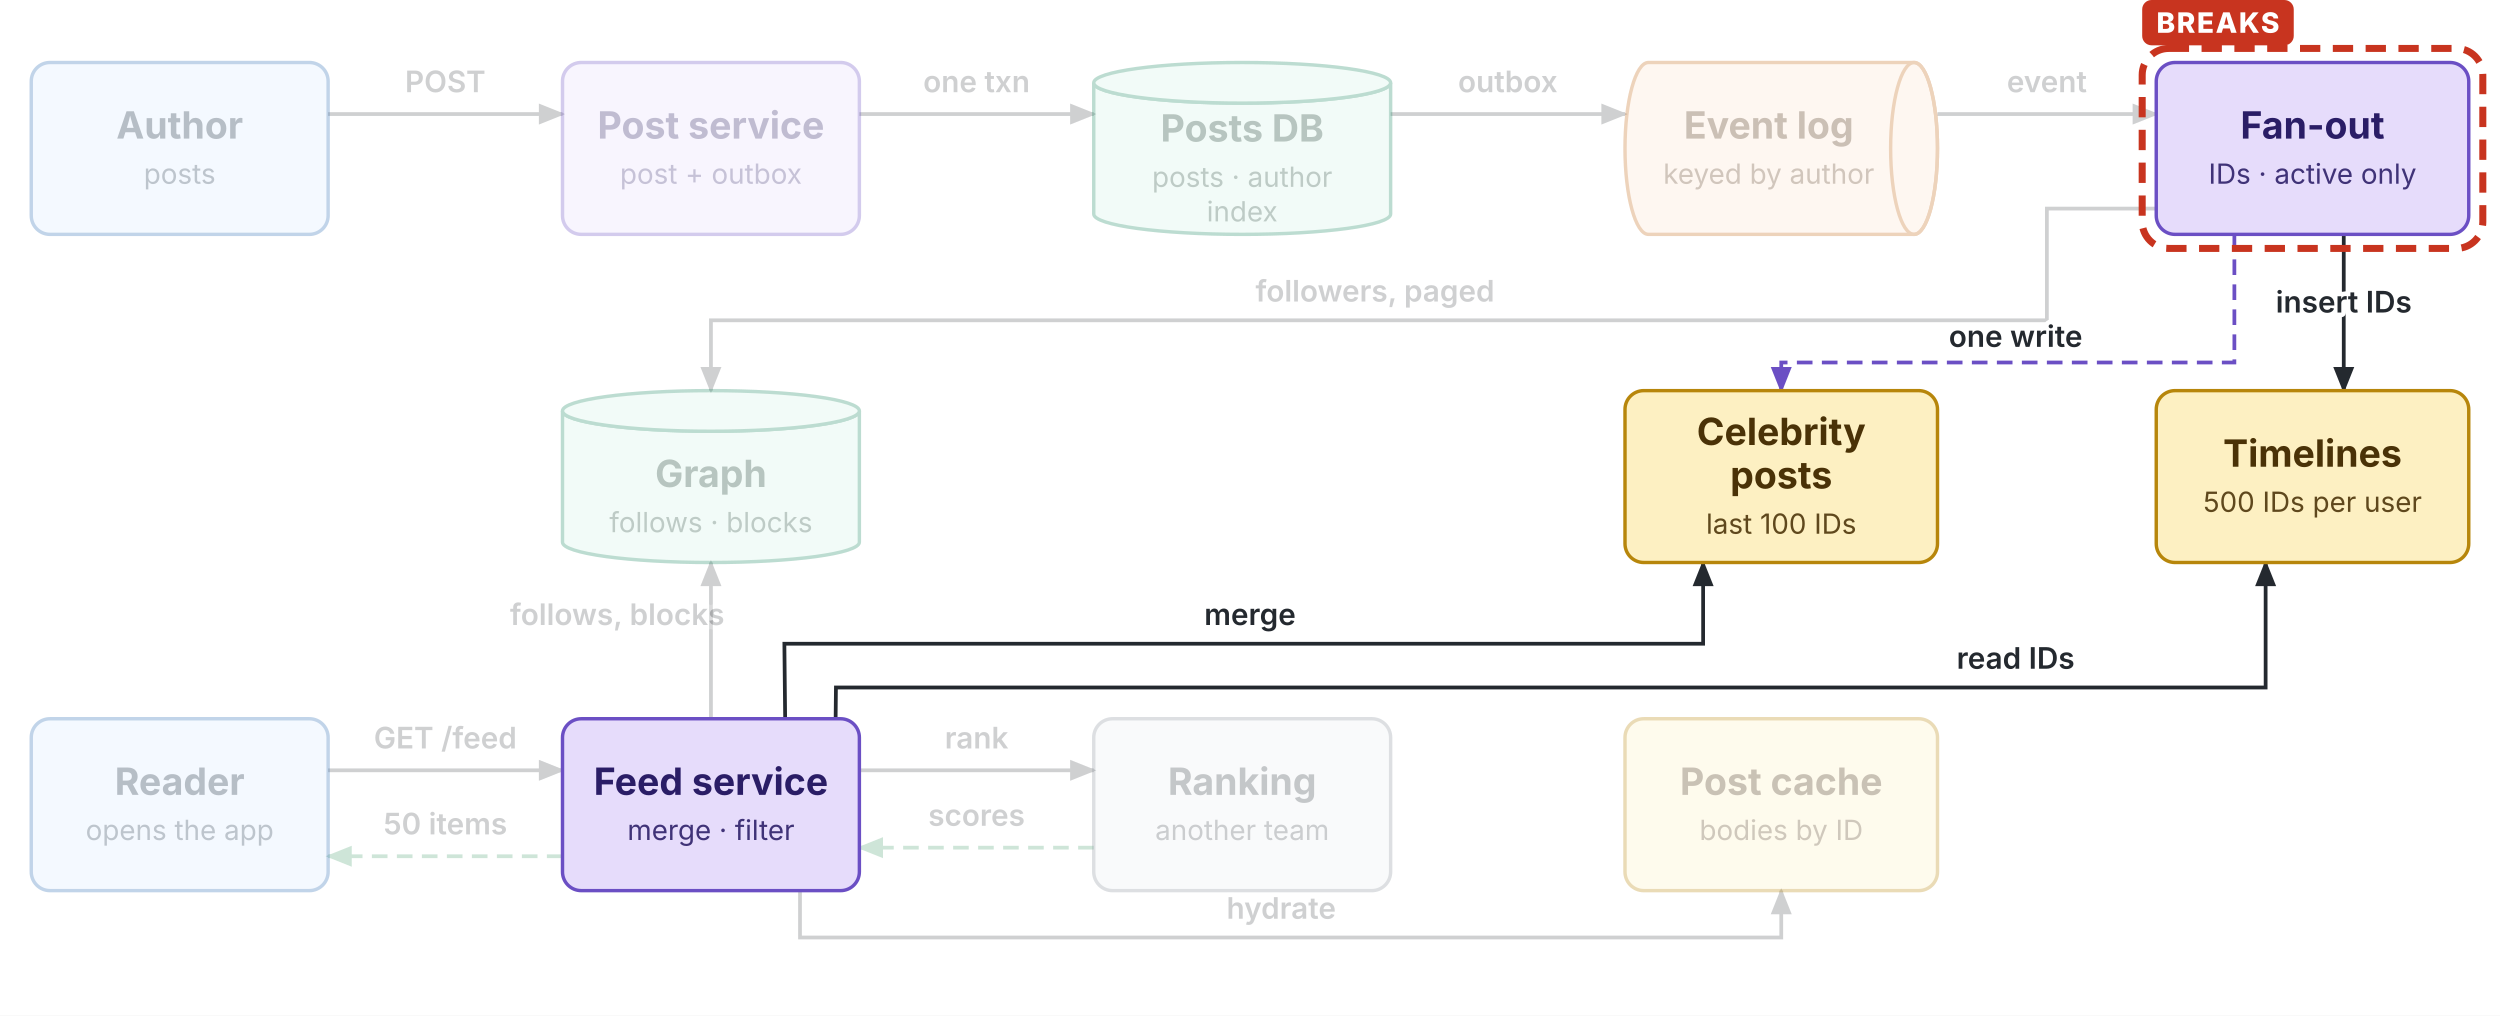
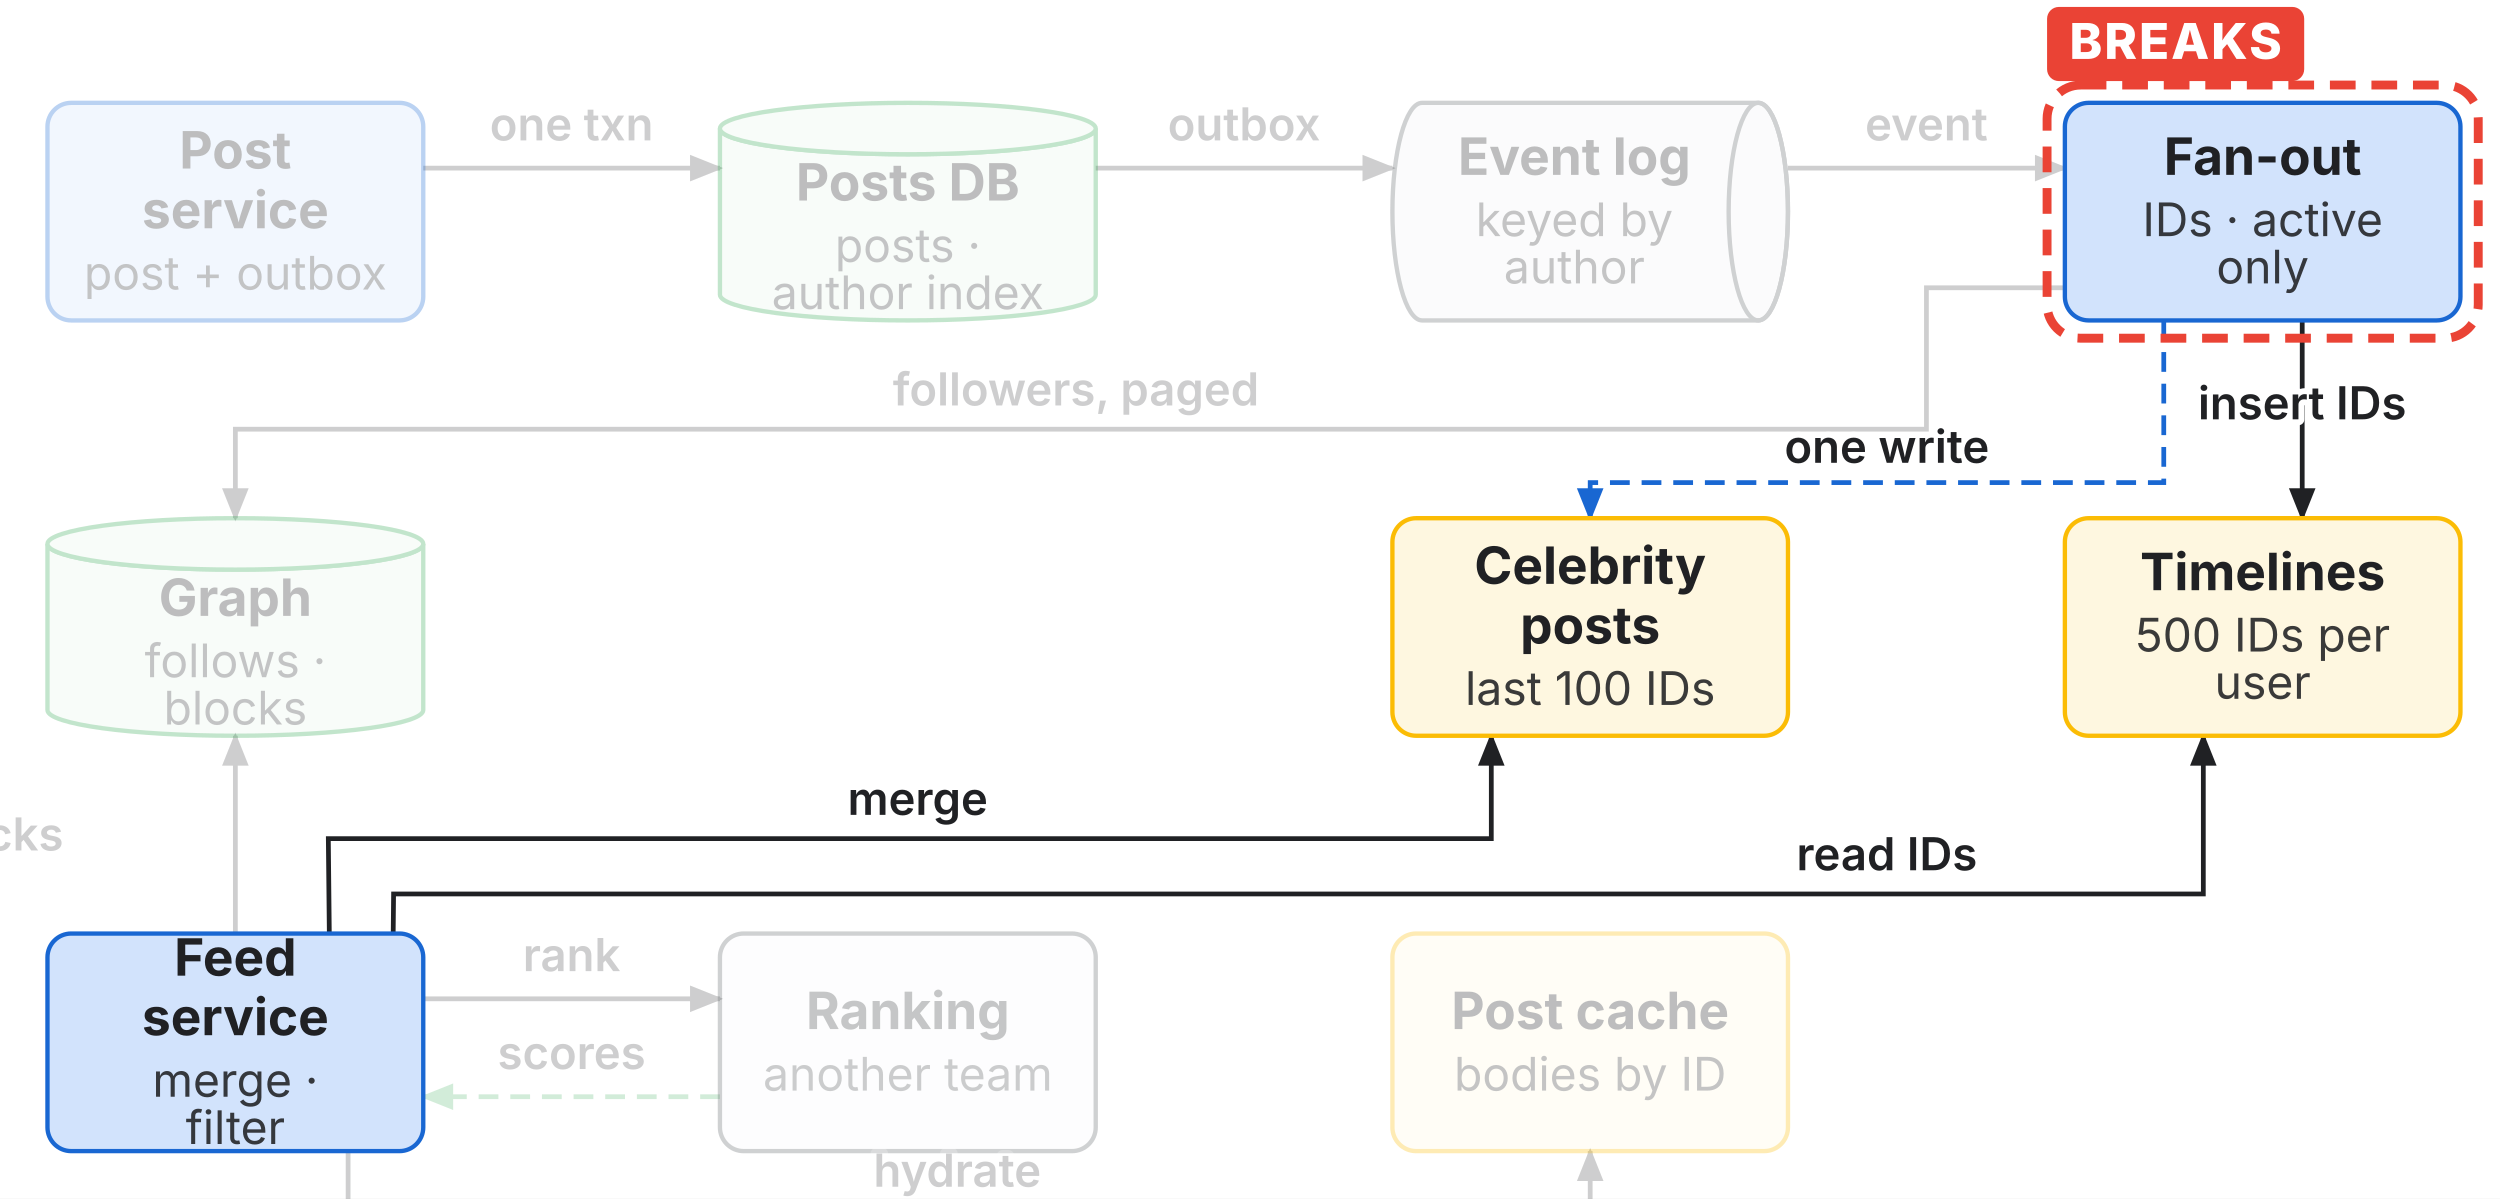
- <svg xmlns="http://www.w3.org/2000/svg" class="base" viewBox="0 0 1600 650" width="1600" height="650">
+ <svg xmlns="http://www.w3.org/2000/svg" class="base" viewBox="336 -12 1264 606" width="1264" height="606">
  <defs>
-     <marker id="bs-1f8a4c" viewBox="0 0 10 10" refX="9" refY="5" markerWidth="7" markerHeight="7" orient="auto">
-       <path d="M0,1 L10,5 L0,9 z" fill="#1f8a4c" />
+     <marker id="bs-1967d2" viewBox="0 0 10 10" refX="9" refY="5" markerWidth="7" markerHeight="7" orient="auto">
+       <path d="M0,1 L10,5 L0,9 z" fill="#1967d2" />
    </marker>
-     <marker id="bs-s-1f8a4c" viewBox="0 0 10 10" refX="1" refY="5" markerWidth="7" markerHeight="7" orient="auto">
-       <path d="M10,1 L0,5 L10,9 z" fill="#1f8a4c" />
+     <marker id="bs-s-1967d2" viewBox="0 0 10 10" refX="1" refY="5" markerWidth="7" markerHeight="7" orient="auto">
+       <path d="M10,1 L0,5 L10,9 z" fill="#1967d2" />
    </marker>
-     <marker id="bs-24292f" viewBox="0 0 10 10" refX="9" refY="5" markerWidth="7" markerHeight="7" orient="auto">
-       <path d="M0,1 L10,5 L0,9 z" fill="#24292f" />
+     <marker id="bs-202124" viewBox="0 0 10 10" refX="9" refY="5" markerWidth="7" markerHeight="7" orient="auto">
+       <path d="M0,1 L10,5 L0,9 z" fill="#202124" />
    </marker>
-     <marker id="bs-s-24292f" viewBox="0 0 10 10" refX="1" refY="5" markerWidth="7" markerHeight="7" orient="auto">
-       <path d="M10,1 L0,5 L10,9 z" fill="#24292f" />
+     <marker id="bs-s-202124" viewBox="0 0 10 10" refX="1" refY="5" markerWidth="7" markerHeight="7" orient="auto">
+       <path d="M10,1 L0,5 L10,9 z" fill="#202124" />
    </marker>
-     <marker id="bs-6b4fc4" viewBox="0 0 10 10" refX="9" refY="5" markerWidth="7" markerHeight="7" orient="auto">
-       <path d="M0,1 L10,5 L0,9 z" fill="#6b4fc4" />
+     <marker id="bs-34a853" viewBox="0 0 10 10" refX="9" refY="5" markerWidth="7" markerHeight="7" orient="auto">
+       <path d="M0,1 L10,5 L0,9 z" fill="#34a853" />
    </marker>
-     <marker id="bs-s-6b4fc4" viewBox="0 0 10 10" refX="1" refY="5" markerWidth="7" markerHeight="7" orient="auto">
-       <path d="M10,1 L0,5 L10,9 z" fill="#6b4fc4" />
+     <marker id="bs-s-34a853" viewBox="0 0 10 10" refX="1" refY="5" markerWidth="7" markerHeight="7" orient="auto">
+       <path d="M10,1 L0,5 L10,9 z" fill="#34a853" />
    </marker>
  </defs>
-   <rect width="1600" height="650" fill="#ffffff" />
-   <path d="M210.0,73.0 L360.0,73.0" fill="none" stroke="#24292f" stroke-width="2.4" marker-end="url(#bs-24292f)" opacity="0.22" />
-   <path d="M550.0,73.0 L700.0,73.0" fill="none" stroke="#24292f" stroke-width="2.4" marker-end="url(#bs-24292f)" opacity="0.22" />
-   <path d="M890.0,73.0 L1040.0,73.0" fill="none" stroke="#24292f" stroke-width="2.4" marker-end="url(#bs-24292f)" opacity="0.22" />
-   <path d="M1240.0,73.0 L1380.0,73.0" fill="none" stroke="#24292f" stroke-width="2.4" marker-end="url(#bs-24292f)" opacity="0.22" />
-   <path d="M1380.0,133.5 L1310.0,133.5 L1310.0,205.0 L455.0,205.0 L455.0,250.0" fill="none" stroke="#24292f" stroke-width="2.4" marker-end="url(#bs-24292f)" opacity="0.22" />
-   <path d="M1500.0,150.0 L1500.0,250.0" fill="none" stroke="#24292f" stroke-width="2.4" marker-end="url(#bs-24292f)" />
-   <path d="M1430.0,150.0 L1430.0,232.0 L1140.0,232.0 L1140.0,250.0" fill="none" stroke="#6b4fc4" stroke-width="2.4" stroke-dasharray="10 6" marker-end="url(#bs-6b4fc4)" />
-   <path d="M210.0,493.0 L360.0,493.0" fill="none" stroke="#24292f" stroke-width="2.4" marker-end="url(#bs-24292f)" opacity="0.22" />
-   <path d="M360.0,548.0 L210.0,548.0" fill="none" stroke="#1f8a4c" stroke-width="2.4" stroke-dasharray="10 6" marker-end="url(#bs-1f8a4c)" opacity="0.22" />
-   <path d="M455.0,460.0 L455.0,360.0" fill="none" stroke="#24292f" stroke-width="2.4" marker-end="url(#bs-24292f)" opacity="0.22" />
-   <path d="M502.5,460.0 L502.0,412.0 L1090.0,412.0 L1090.0,360.0" fill="none" stroke="#24292f" stroke-width="2.4" marker-end="url(#bs-24292f)" />
-   <path d="M534.8,460.0 L535.0,440.0 L1450.0,440.0 L1450.0,360.0" fill="none" stroke="#24292f" stroke-width="2.4" marker-end="url(#bs-24292f)" />
-   <path d="M550.0,493.0 L700.0,493.0" fill="none" stroke="#24292f" stroke-width="2.4" marker-end="url(#bs-24292f)" opacity="0.22" />
-   <path d="M700.0,542.5 L550.0,542.5" fill="none" stroke="#1f8a4c" stroke-width="2.4" stroke-dasharray="10 6" marker-end="url(#bs-1f8a4c)" opacity="0.22" />
-   <path d="M512.0,570.0 L512.0,600.0 L1140.0,600.0 L1140.0,570.0" fill="none" stroke="#24292f" stroke-width="2.4" marker-end="url(#bs-24292f)" opacity="0.22" />
-   <g opacity="0.3">
-     <rect x="20" y="40" width="190" height="110" rx="12" fill="#dbeafe" stroke="#2f6fb5" stroke-width="2.2" />
-     <text x="115.0" y="88.7" text-anchor="middle" font-family="Inter, Helvetica, Arial, sans-serif" font-size="24" font-weight="700" fill="#0b2540">Author</text>
-     <text x="115.0" y="117.6" text-anchor="middle" font-family="Inter, Helvetica, Arial, sans-serif" font-size="17.8" fill="#0b2540" fill-opacity="0.88">posts</text>
+   <rect x="336" y="-12" width="1264" height="606" fill="#ffffff" />
+   <path data-k="e:e2" d="M550.0,73.0 L700.0,73.0" fill="none" stroke="#202124" stroke-width="2.4" marker-end="url(#bs-202124)" opacity="0.22" />
+   <path data-k="e:e3" d="M890.0,73.0 L1040.0,73.0" fill="none" stroke="#202124" stroke-width="2.4" marker-end="url(#bs-202124)" opacity="0.22" />
+   <path data-k="e:e4" d="M1240.0,73.0 L1380.0,73.0" fill="none" stroke="#202124" stroke-width="2.4" marker-end="url(#bs-202124)" opacity="0.22" />
+   <path data-k="e:e5" d="M1380.0,133.5 L1310.0,133.5 L1310.0,205.0 L455.0,205.0 L455.0,250.0" fill="none" stroke="#202124" stroke-width="2.4" marker-end="url(#bs-202124)" opacity="0.22" />
+   <path data-k="e:e6" d="M1500.0,150.0 L1500.0,250.0" fill="none" stroke="#202124" stroke-width="2.4" marker-end="url(#bs-202124)" />
+   <path data-k="e:e7" d="M1430.0,150.0 L1430.0,232.0 L1140.0,232.0 L1140.0,250.0" fill="none" stroke="#1967d2" stroke-width="2.4" stroke-dasharray="10 6" marker-end="url(#bs-1967d2)" />
+   <path data-k="e:e10" d="M455.0,460.0 L455.0,360.0" fill="none" stroke="#202124" stroke-width="2.4" marker-end="url(#bs-202124)" opacity="0.22" />
+   <path data-k="e:e12" d="M502.5,460.0 L502.0,412.0 L1090.0,412.0 L1090.0,360.0" fill="none" stroke="#202124" stroke-width="2.4" marker-end="url(#bs-202124)" />
+   <path data-k="e:e13" d="M534.8,460.0 L535.0,440.0 L1450.0,440.0 L1450.0,360.0" fill="none" stroke="#202124" stroke-width="2.4" marker-end="url(#bs-202124)" />
+   <path data-k="e:e14" d="M550.0,493.0 L700.0,493.0" fill="none" stroke="#202124" stroke-width="2.4" marker-end="url(#bs-202124)" opacity="0.22" />
+   <path data-k="e:e15" d="M700.0,542.5 L550.0,542.5" fill="none" stroke="#34a853" stroke-width="2.4" stroke-dasharray="10 6" marker-end="url(#bs-34a853)" opacity="0.22" />
+   <path data-k="e:e16" d="M512.0,570.0 L512.0,600.0 L1140.0,600.0 L1140.0,570.0" fill="none" stroke="#202124" stroke-width="2.4" marker-end="url(#bs-202124)" opacity="0.22" />
+   <g data-k="n:postsvc">
+     <g opacity="0.3">
+       <rect x="360" y="40" width="190" height="110" rx="12" fill="#d2e3fc" stroke="#1967d2" stroke-width="2.2" />
+       <text x="455.0" y="73.2" text-anchor="middle" font-family="Inter, Roboto, sans-serif" font-size="26" font-weight="700" fill="#202124">Post</text>
+       <text x="455.0" y="103.4" text-anchor="middle" font-family="Inter, Roboto, sans-serif" font-size="26" font-weight="700" fill="#202124">service</text>
+       <text x="455.0" y="134.4" text-anchor="middle" font-family="Inter, Roboto, sans-serif" font-size="23.4" fill="#202124" fill-opacity="0.88">post + outbox</text>
+     </g>
  </g>
-   <g opacity="0.3">
-     <rect x="360" y="40" width="190" height="110" rx="12" fill="#e6dcfb" stroke="#6b4fc4" stroke-width="2.2" />
-     <text x="455.0" y="88.7" text-anchor="middle" font-family="Inter, Helvetica, Arial, sans-serif" font-size="24" font-weight="700" fill="#2a1d66">Post service</text>
-     <text x="455.0" y="117.6" text-anchor="middle" font-family="Inter, Helvetica, Arial, sans-serif" font-size="17.8" fill="#2a1d66" fill-opacity="0.88">post + outbox</text>
+   <g data-k="n:postsdb">
+     <g opacity="0.3">
+       <path d="M700,53 a95.0,13 0 0,0 190,0 v84 a95.0,13 0 0,1 -190,0 z" fill="#e6f4ea" stroke="#34a853" stroke-width="2.2" />
+       <ellipse cx="795.0" cy="53" rx="95.0" ry="13" fill="#e6f4ea" stroke="#34a853" stroke-width="2.2" />
+       <text x="795.0" y="89.4" text-anchor="middle" font-family="Inter, Roboto, sans-serif" font-size="26" font-weight="700" fill="#202124">Posts DB</text>
+       <text x="795.0" y="120.4" text-anchor="middle" font-family="Inter, Roboto, sans-serif" font-size="23.4" fill="#202124" fill-opacity="0.88">posts ·</text>
+       <text x="795.0" y="144.3" text-anchor="middle" font-family="Inter, Roboto, sans-serif" font-size="23.4" fill="#202124" fill-opacity="0.88">author index</text>
+     </g>
  </g>
-   <g opacity="0.3">
-     <path d="M700,53 a95.0,13 0 0,0 190,0 v84 a95.0,13 0 0,1 -190,0 z" fill="#d3f3e6" stroke="#1f8a63" stroke-width="2.2" />
-     <ellipse cx="795.0" cy="53" rx="95.0" ry="13" fill="#d3f3e6" stroke="#1f8a63" stroke-width="2.2" />
-     <text x="795.0" y="90.6" text-anchor="middle" font-family="Inter, Helvetica, Arial, sans-serif" font-size="24" font-weight="700" fill="#0d3b2a">Posts DB</text>
-     <text x="795.0" y="119.6" text-anchor="middle" font-family="Inter, Helvetica, Arial, sans-serif" font-size="17.8" fill="#0d3b2a" fill-opacity="0.88">posts · author</text>
-     <text x="795.0" y="141.7" text-anchor="middle" font-family="Inter, Helvetica, Arial, sans-serif" font-size="17.8" fill="#0d3b2a" fill-opacity="0.88">index</text>
+   <g data-k="n:log">
+     <g opacity="0.3">
+       <path d="M1055,40 h170 a15,55.0 0 0,1 0,110 h-170 a15,55.0 0 0,1 0,-110 z" fill="#f1f3f4" stroke="#5f6368" stroke-width="2.2" />
+       <ellipse cx="1225" cy="95.0" rx="15" ry="55.0" fill="none" stroke="#5f6368" stroke-width="2.2" />
+       <text x="1132.0" y="76.4" text-anchor="middle" font-family="Inter, Roboto, sans-serif" font-size="26" font-weight="700" fill="#202124">Event log</text>
+       <text x="1132.0" y="107.4" text-anchor="middle" font-family="Inter, Roboto, sans-serif" font-size="23.4" fill="#202124" fill-opacity="0.88">keyed by</text>
+       <text x="1132.0" y="131.3" text-anchor="middle" font-family="Inter, Roboto, sans-serif" font-size="23.4" fill="#202124" fill-opacity="0.88">author</text>
+     </g>
  </g>
-   <g opacity="0.3">
-     <path d="M1055,40 h170 a15,55.0 0 0,1 0,110 h-170 a15,55.0 0 0,1 0,-110 z" fill="#fde3cf" stroke="#c26a1b" stroke-width="2.2" />
-     <ellipse cx="1225" cy="95.0" rx="15" ry="55.0" fill="none" stroke="#c26a1b" stroke-width="2.2" />
-     <text x="1132.0" y="88.7" text-anchor="middle" font-family="Inter, Helvetica, Arial, sans-serif" font-size="24" font-weight="700" fill="#4f2a08">Event log</text>
-     <text x="1132.0" y="117.6" text-anchor="middle" font-family="Inter, Helvetica, Arial, sans-serif" font-size="17.8" fill="#4f2a08" fill-opacity="0.88">keyed by author</text>
+   <g data-k="n:fanout">
+     <rect x="1380" y="40" width="200" height="110" rx="12" fill="#d2e3fc" stroke="#1967d2" stroke-width="2.2" />
+     <text x="1480.0" y="76.4" text-anchor="middle" font-family="Inter, Roboto, sans-serif" font-size="26" font-weight="700" fill="#202124">Fan-out</text>
+     <text x="1480.0" y="107.4" text-anchor="middle" font-family="Inter, Roboto, sans-serif" font-size="23.4" fill="#202124" fill-opacity="0.88">IDs · active</text>
+     <text x="1480.0" y="131.3" text-anchor="middle" font-family="Inter, Roboto, sans-serif" font-size="23.4" fill="#202124" fill-opacity="0.88">only</text>
  </g>
-   <rect x="1380" y="40" width="200" height="110" rx="12" fill="#e6dcfb" stroke="#6b4fc4" stroke-width="2.2" />
-   <text x="1480.0" y="88.7" text-anchor="middle" font-family="Inter, Helvetica, Arial, sans-serif" font-size="24" font-weight="700" fill="#2a1d66">Fan-out</text>
-   <text x="1480.0" y="117.6" text-anchor="middle" font-family="Inter, Helvetica, Arial, sans-serif" font-size="17.8" fill="#2a1d66" fill-opacity="0.88">IDs · active only</text>
-   <g opacity="0.3">
-     <path d="M360,263 a95.0,13 0 0,0 190,0 v84 a95.0,13 0 0,1 -190,0 z" fill="#d3f3e6" stroke="#1f8a63" stroke-width="2.2" />
-     <ellipse cx="455.0" cy="263" rx="95.0" ry="13" fill="#d3f3e6" stroke="#1f8a63" stroke-width="2.2" />
-     <text x="455.0" y="311.7" text-anchor="middle" font-family="Inter, Helvetica, Arial, sans-serif" font-size="24" font-weight="700" fill="#0d3b2a">Graph</text>
-     <text x="455.0" y="340.6" text-anchor="middle" font-family="Inter, Helvetica, Arial, sans-serif" font-size="17.8" fill="#0d3b2a" fill-opacity="0.88">follows · blocks</text>
+   <g data-k="n:graph">
+     <g opacity="0.3">
+       <path d="M360,263 a95.0,13 0 0,0 190,0 v84 a95.0,13 0 0,1 -190,0 z" fill="#e6f4ea" stroke="#34a853" stroke-width="2.2" />
+       <ellipse cx="455.0" cy="263" rx="95.0" ry="13" fill="#e6f4ea" stroke="#34a853" stroke-width="2.2" />
+       <text x="455.0" y="299.4" text-anchor="middle" font-family="Inter, Roboto, sans-serif" font-size="26" font-weight="700" fill="#202124">Graph</text>
+       <text x="455.0" y="330.4" text-anchor="middle" font-family="Inter, Roboto, sans-serif" font-size="23.4" fill="#202124" fill-opacity="0.88">follows ·</text>
+       <text x="455.0" y="354.3" text-anchor="middle" font-family="Inter, Roboto, sans-serif" font-size="23.4" fill="#202124" fill-opacity="0.88">blocks</text>
+     </g>
  </g>
-   <rect x="1040" y="250" width="200" height="110" rx="12" fill="#fdf0c2" stroke="#b7860b" stroke-width="2.2" />
-   <text x="1140.0" y="284.8" text-anchor="middle" font-family="Inter, Helvetica, Arial, sans-serif" font-size="24" font-weight="700" fill="#4a3207">Celebrity</text>
-   <text x="1140.0" y="312.6" text-anchor="middle" font-family="Inter, Helvetica, Arial, sans-serif" font-size="24" font-weight="700" fill="#4a3207">posts</text>
-   <text x="1140.0" y="341.6" text-anchor="middle" font-family="Inter, Helvetica, Arial, sans-serif" font-size="17.8" fill="#4a3207" fill-opacity="0.88">last 100 IDs</text>
-   <rect x="1380" y="250" width="200" height="110" rx="12" fill="#fdf0c2" stroke="#b7860b" stroke-width="2.2" />
-   <text x="1480.0" y="298.7" text-anchor="middle" font-family="Inter, Helvetica, Arial, sans-serif" font-size="24" font-weight="700" fill="#4a3207">Timelines</text>
-   <text x="1480.0" y="327.6" text-anchor="middle" font-family="Inter, Helvetica, Arial, sans-serif" font-size="17.8" fill="#4a3207" fill-opacity="0.88">500 IDs per user</text>
-   <g opacity="0.3">
-     <rect x="20" y="460" width="190" height="110" rx="12" fill="#dbeafe" stroke="#2f6fb5" stroke-width="2.2" />
-     <text x="115.0" y="508.7" text-anchor="middle" font-family="Inter, Helvetica, Arial, sans-serif" font-size="24" font-weight="700" fill="#0b2540">Reader</text>
-     <text x="115.0" y="537.6" text-anchor="middle" font-family="Inter, Helvetica, Arial, sans-serif" font-size="17.8" fill="#0b2540" fill-opacity="0.88">opens the app</text>
+   <g data-k="n:celeb">
+     <rect x="1040" y="250" width="200" height="110" rx="12" fill="#fef7e0" stroke="#fbbc05" stroke-width="2.2" />
+     <text x="1140.0" y="283.2" text-anchor="middle" font-family="Inter, Roboto, sans-serif" font-size="26" font-weight="700" fill="#202124">Celebrity</text>
+     <text x="1140.0" y="313.4" text-anchor="middle" font-family="Inter, Roboto, sans-serif" font-size="26" font-weight="700" fill="#202124">posts</text>
+     <text x="1140.0" y="344.4" text-anchor="middle" font-family="Inter, Roboto, sans-serif" font-size="23.4" fill="#202124" fill-opacity="0.88">last 100 IDs</text>
  </g>
-   <rect x="360" y="460" width="190" height="110" rx="12" fill="#e6dcfb" stroke="#6b4fc4" stroke-width="2.2" />
-   <text x="455.0" y="508.7" text-anchor="middle" font-family="Inter, Helvetica, Arial, sans-serif" font-size="24" font-weight="700" fill="#2a1d66">Feed service</text>
-   <text x="455.0" y="537.6" text-anchor="middle" font-family="Inter, Helvetica, Arial, sans-serif" font-size="17.8" fill="#2a1d66" fill-opacity="0.88">merge · filter</text>
-   <g opacity="0.3">
-     <rect x="700" y="460" width="190" height="110" rx="12" fill="#eceff2" stroke="#8c959f" stroke-width="2.2" />
-     <text x="795.0" y="508.7" text-anchor="middle" font-family="Inter, Helvetica, Arial, sans-serif" font-size="24" font-weight="700" fill="#3a424a">Ranking</text>
-     <text x="795.0" y="537.6" text-anchor="middle" font-family="Inter, Helvetica, Arial, sans-serif" font-size="17.8" fill="#3a424a" fill-opacity="0.88">another team</text>
+   <g data-k="n:timeline">
+     <rect x="1380" y="250" width="200" height="110" rx="12" fill="#fef7e0" stroke="#fbbc05" stroke-width="2.2" />
+     <text x="1480.0" y="286.4" text-anchor="middle" font-family="Inter, Roboto, sans-serif" font-size="26" font-weight="700" fill="#202124">Timelines</text>
+     <text x="1480.0" y="317.4" text-anchor="middle" font-family="Inter, Roboto, sans-serif" font-size="23.4" fill="#202124" fill-opacity="0.88">500 IDs per</text>
+     <text x="1480.0" y="341.3" text-anchor="middle" font-family="Inter, Roboto, sans-serif" font-size="23.4" fill="#202124" fill-opacity="0.88">user</text>
  </g>
-   <g opacity="0.3">
-     <rect x="1040" y="460" width="200" height="110" rx="12" fill="#fdf0c2" stroke="#b7860b" stroke-width="2.2" />
-     <text x="1140.0" y="508.7" text-anchor="middle" font-family="Inter, Helvetica, Arial, sans-serif" font-size="24" font-weight="700" fill="#4a3207">Post cache</text>
-     <text x="1140.0" y="537.6" text-anchor="middle" font-family="Inter, Helvetica, Arial, sans-serif" font-size="17.8" fill="#4a3207" fill-opacity="0.88">bodies by ID</text>
+   <g data-k="n:feed">
+     <rect x="360" y="460" width="190" height="110" rx="12" fill="#d2e3fc" stroke="#1967d2" stroke-width="2.2" />
+     <text x="455.0" y="481.3" text-anchor="middle" font-family="Inter, Roboto, sans-serif" font-size="26" font-weight="700" fill="#202124">Feed</text>
+     <text x="455.0" y="511.4" text-anchor="middle" font-family="Inter, Roboto, sans-serif" font-size="26" font-weight="700" fill="#202124">service</text>
+     <text x="455.0" y="542.5" text-anchor="middle" font-family="Inter, Roboto, sans-serif" font-size="23.4" fill="#202124" fill-opacity="0.88">merge ·</text>
+     <text x="455.0" y="566.4" text-anchor="middle" font-family="Inter, Roboto, sans-serif" font-size="23.4" fill="#202124" fill-opacity="0.88">filter</text>
  </g>
-   <text x="285.0" y="59.0" text-anchor="middle" font-family="Inter, Helvetica, Arial, sans-serif" font-size="19" font-weight="600" fill="#24292f" paint-order="stroke" stroke="#ffffff" stroke-width="6" stroke-linejoin="round" opacity="0.22">POST</text>
-   <text x="625.0" y="59.0" text-anchor="middle" font-family="Inter, Helvetica, Arial, sans-serif" font-size="19" font-weight="600" fill="#24292f" paint-order="stroke" stroke="#ffffff" stroke-width="6" stroke-linejoin="round" opacity="0.22">one txn</text>
-   <text x="965.0" y="59.0" text-anchor="middle" font-family="Inter, Helvetica, Arial, sans-serif" font-size="19" font-weight="600" fill="#24292f" paint-order="stroke" stroke="#ffffff" stroke-width="6" stroke-linejoin="round" opacity="0.22">outbox</text>
-   <text x="1310.0" y="59.0" text-anchor="middle" font-family="Inter, Helvetica, Arial, sans-serif" font-size="19" font-weight="600" fill="#24292f" paint-order="stroke" stroke="#ffffff" stroke-width="6" stroke-linejoin="round" opacity="0.22">event</text>
-   <text x="880.0" y="193.0" text-anchor="middle" font-family="Inter, Helvetica, Arial, sans-serif" font-size="19" font-weight="600" fill="#24292f" paint-order="stroke" stroke="#ffffff" stroke-width="6" stroke-linejoin="round" opacity="0.22">followers, paged</text>
-   <text x="1500.0" y="200.0" text-anchor="middle" font-family="Inter, Helvetica, Arial, sans-serif" font-size="19" font-weight="600" fill="#24292f" paint-order="stroke" stroke="#ffffff" stroke-width="6" stroke-linejoin="round">insert IDs</text>
-   <text x="1290.0" y="222.0" text-anchor="middle" font-family="Inter, Helvetica, Arial, sans-serif" font-size="19" font-weight="600" fill="#24292f" paint-order="stroke" stroke="#ffffff" stroke-width="6" stroke-linejoin="round">one write</text>
-   <text x="285.0" y="479.0" text-anchor="middle" font-family="Inter, Helvetica, Arial, sans-serif" font-size="19" font-weight="600" fill="#24292f" paint-order="stroke" stroke="#ffffff" stroke-width="6" stroke-linejoin="round" opacity="0.22">GET /feed</text>
-   <text x="285.0" y="534.0" text-anchor="middle" font-family="Inter, Helvetica, Arial, sans-serif" font-size="19" font-weight="600" fill="#24292f" paint-order="stroke" stroke="#ffffff" stroke-width="6" stroke-linejoin="round" opacity="0.22">50 items</text>
-   <text x="395.0" y="400.0" text-anchor="middle" font-family="Inter, Helvetica, Arial, sans-serif" font-size="19" font-weight="600" fill="#24292f" paint-order="stroke" stroke="#ffffff" stroke-width="6" stroke-linejoin="round" opacity="0.22">follows, blocks</text>
-   <text x="800.0" y="400.0" text-anchor="middle" font-family="Inter, Helvetica, Arial, sans-serif" font-size="19" font-weight="600" fill="#24292f" paint-order="stroke" stroke="#ffffff" stroke-width="6" stroke-linejoin="round">merge</text>
-   <text x="1290.0" y="428.0" text-anchor="middle" font-family="Inter, Helvetica, Arial, sans-serif" font-size="19" font-weight="600" fill="#24292f" paint-order="stroke" stroke="#ffffff" stroke-width="6" stroke-linejoin="round">read IDs</text>
-   <text x="625.0" y="479.0" text-anchor="middle" font-family="Inter, Helvetica, Arial, sans-serif" font-size="19" font-weight="600" fill="#24292f" paint-order="stroke" stroke="#ffffff" stroke-width="6" stroke-linejoin="round" opacity="0.22">rank</text>
-   <text x="625.0" y="528.5" text-anchor="middle" font-family="Inter, Helvetica, Arial, sans-serif" font-size="19" font-weight="600" fill="#24292f" paint-order="stroke" stroke="#ffffff" stroke-width="6" stroke-linejoin="round" opacity="0.22">scores</text>
-   <text x="820.0" y="588.0" text-anchor="middle" font-family="Inter, Helvetica, Arial, sans-serif" font-size="19" font-weight="600" fill="#24292f" paint-order="stroke" stroke="#ffffff" stroke-width="6" stroke-linejoin="round" opacity="0.22">hydrate</text>
-   <rect x="1371" y="31" width="218" height="128" rx="17" fill="none" stroke="#c8341f" stroke-width="4.5" stroke-dasharray="13 8" />
-   <rect x="1371" y="0" width="97.0" height="29" rx="6" fill="#c8341f" />
-   <text x="1419.5" y="21" text-anchor="middle" font-family="Inter, Helvetica, Arial, sans-serif" font-size="18" font-weight="800" letter-spacing="1" fill="#ffffff">BREAKS</text>
+   <g data-k="n:ranking">
+     <g opacity="0.3">
+       <rect x="700" y="460" width="190" height="110" rx="12" fill="#f8f9fa" stroke="#5f6368" stroke-width="2.2" />
+       <text x="795.0" y="508.3" text-anchor="middle" font-family="Inter, Roboto, sans-serif" font-size="26" font-weight="700" fill="#3c4043">Ranking</text>
+       <text x="795.0" y="539.4" text-anchor="middle" font-family="Inter, Roboto, sans-serif" font-size="23.4" fill="#3c4043" fill-opacity="0.88">another team</text>
+     </g>
+   </g>
+   <g data-k="n:postcache">
+     <g opacity="0.3">
+       <rect x="1040" y="460" width="200" height="110" rx="12" fill="#fef7e0" stroke="#fbbc05" stroke-width="2.2" />
+       <text x="1140.0" y="508.3" text-anchor="middle" font-family="Inter, Roboto, sans-serif" font-size="26" font-weight="700" fill="#202124">Post cache</text>
+       <text x="1140.0" y="539.4" text-anchor="middle" font-family="Inter, Roboto, sans-serif" font-size="23.4" fill="#202124" fill-opacity="0.88">bodies by ID</text>
+     </g>
+   </g>
+   <text data-k="e:e2" x="625.0" y="59.0" text-anchor="middle" font-family="Inter, Roboto, sans-serif" font-size="23" font-weight="600" fill="#202124" paint-order="stroke" stroke="#ffffff" stroke-width="6" stroke-linejoin="round" opacity="0.22">one txn</text>
+   <text data-k="e:e3" x="965.0" y="59.0" text-anchor="middle" font-family="Inter, Roboto, sans-serif" font-size="23" font-weight="600" fill="#202124" paint-order="stroke" stroke="#ffffff" stroke-width="6" stroke-linejoin="round" opacity="0.22">outbox</text>
+   <text data-k="e:e4" x="1310.0" y="59.0" text-anchor="middle" font-family="Inter, Roboto, sans-serif" font-size="23" font-weight="600" fill="#202124" paint-order="stroke" stroke="#ffffff" stroke-width="6" stroke-linejoin="round" opacity="0.22">event</text>
+   <text data-k="e:e5" x="880.0" y="193.0" text-anchor="middle" font-family="Inter, Roboto, sans-serif" font-size="23" font-weight="600" fill="#202124" paint-order="stroke" stroke="#ffffff" stroke-width="6" stroke-linejoin="round" opacity="0.22">followers, paged</text>
+   <text data-k="e:e6" x="1500.0" y="200.0" text-anchor="middle" font-family="Inter, Roboto, sans-serif" font-size="23" font-weight="600" fill="#202124" paint-order="stroke" stroke="#ffffff" stroke-width="6" stroke-linejoin="round">insert IDs</text>
+   <text data-k="e:e7" x="1290.0" y="222.0" text-anchor="middle" font-family="Inter, Roboto, sans-serif" font-size="23" font-weight="600" fill="#202124" paint-order="stroke" stroke="#ffffff" stroke-width="6" stroke-linejoin="round">one write</text>
+   <text data-k="e:e10" x="285.0" y="418.0" text-anchor="middle" font-family="Inter, Roboto, sans-serif" font-size="23" font-weight="600" fill="#202124" paint-order="stroke" stroke="#ffffff" stroke-width="6" stroke-linejoin="round" opacity="0.22">follows, blocks</text>
+   <text data-k="e:e12" x="800.0" y="400.0" text-anchor="middle" font-family="Inter, Roboto, sans-serif" font-size="23" font-weight="600" fill="#202124" paint-order="stroke" stroke="#ffffff" stroke-width="6" stroke-linejoin="round">merge</text>
+   <text data-k="e:e13" x="1290.0" y="428.0" text-anchor="middle" font-family="Inter, Roboto, sans-serif" font-size="23" font-weight="600" fill="#202124" paint-order="stroke" stroke="#ffffff" stroke-width="6" stroke-linejoin="round">read IDs</text>
+   <text data-k="e:e14" x="625.0" y="479.0" text-anchor="middle" font-family="Inter, Roboto, sans-serif" font-size="23" font-weight="600" fill="#202124" paint-order="stroke" stroke="#ffffff" stroke-width="6" stroke-linejoin="round" opacity="0.22">rank</text>
+   <text data-k="e:e15" x="625.0" y="528.5" text-anchor="middle" font-family="Inter, Roboto, sans-serif" font-size="23" font-weight="600" fill="#202124" paint-order="stroke" stroke="#ffffff" stroke-width="6" stroke-linejoin="round" opacity="0.22">scores</text>
+   <text data-k="e:e16" x="820.0" y="588.0" text-anchor="middle" font-family="Inter, Roboto, sans-serif" font-size="23" font-weight="600" fill="#202124" paint-order="stroke" stroke="#ffffff" stroke-width="6" stroke-linejoin="round" opacity="0.22">hydrate</text>
+   <g data-k="m:fanout">
+     <rect x="1371" y="31" width="218" height="128" rx="17" fill="none" stroke="#ea4335" stroke-width="4.5" stroke-dasharray="13 8" />
+     <rect x="1371" y="-8.5" width="130.0" height="37.5" rx="6" fill="#ea4335" />
+     <text x="1436.0" y="17.8" text-anchor="middle" font-family="Inter, Roboto, sans-serif" font-size="25" font-weight="800" letter-spacing="1" fill="#ffffff">BREAKS</text>
+   </g>
</svg>
